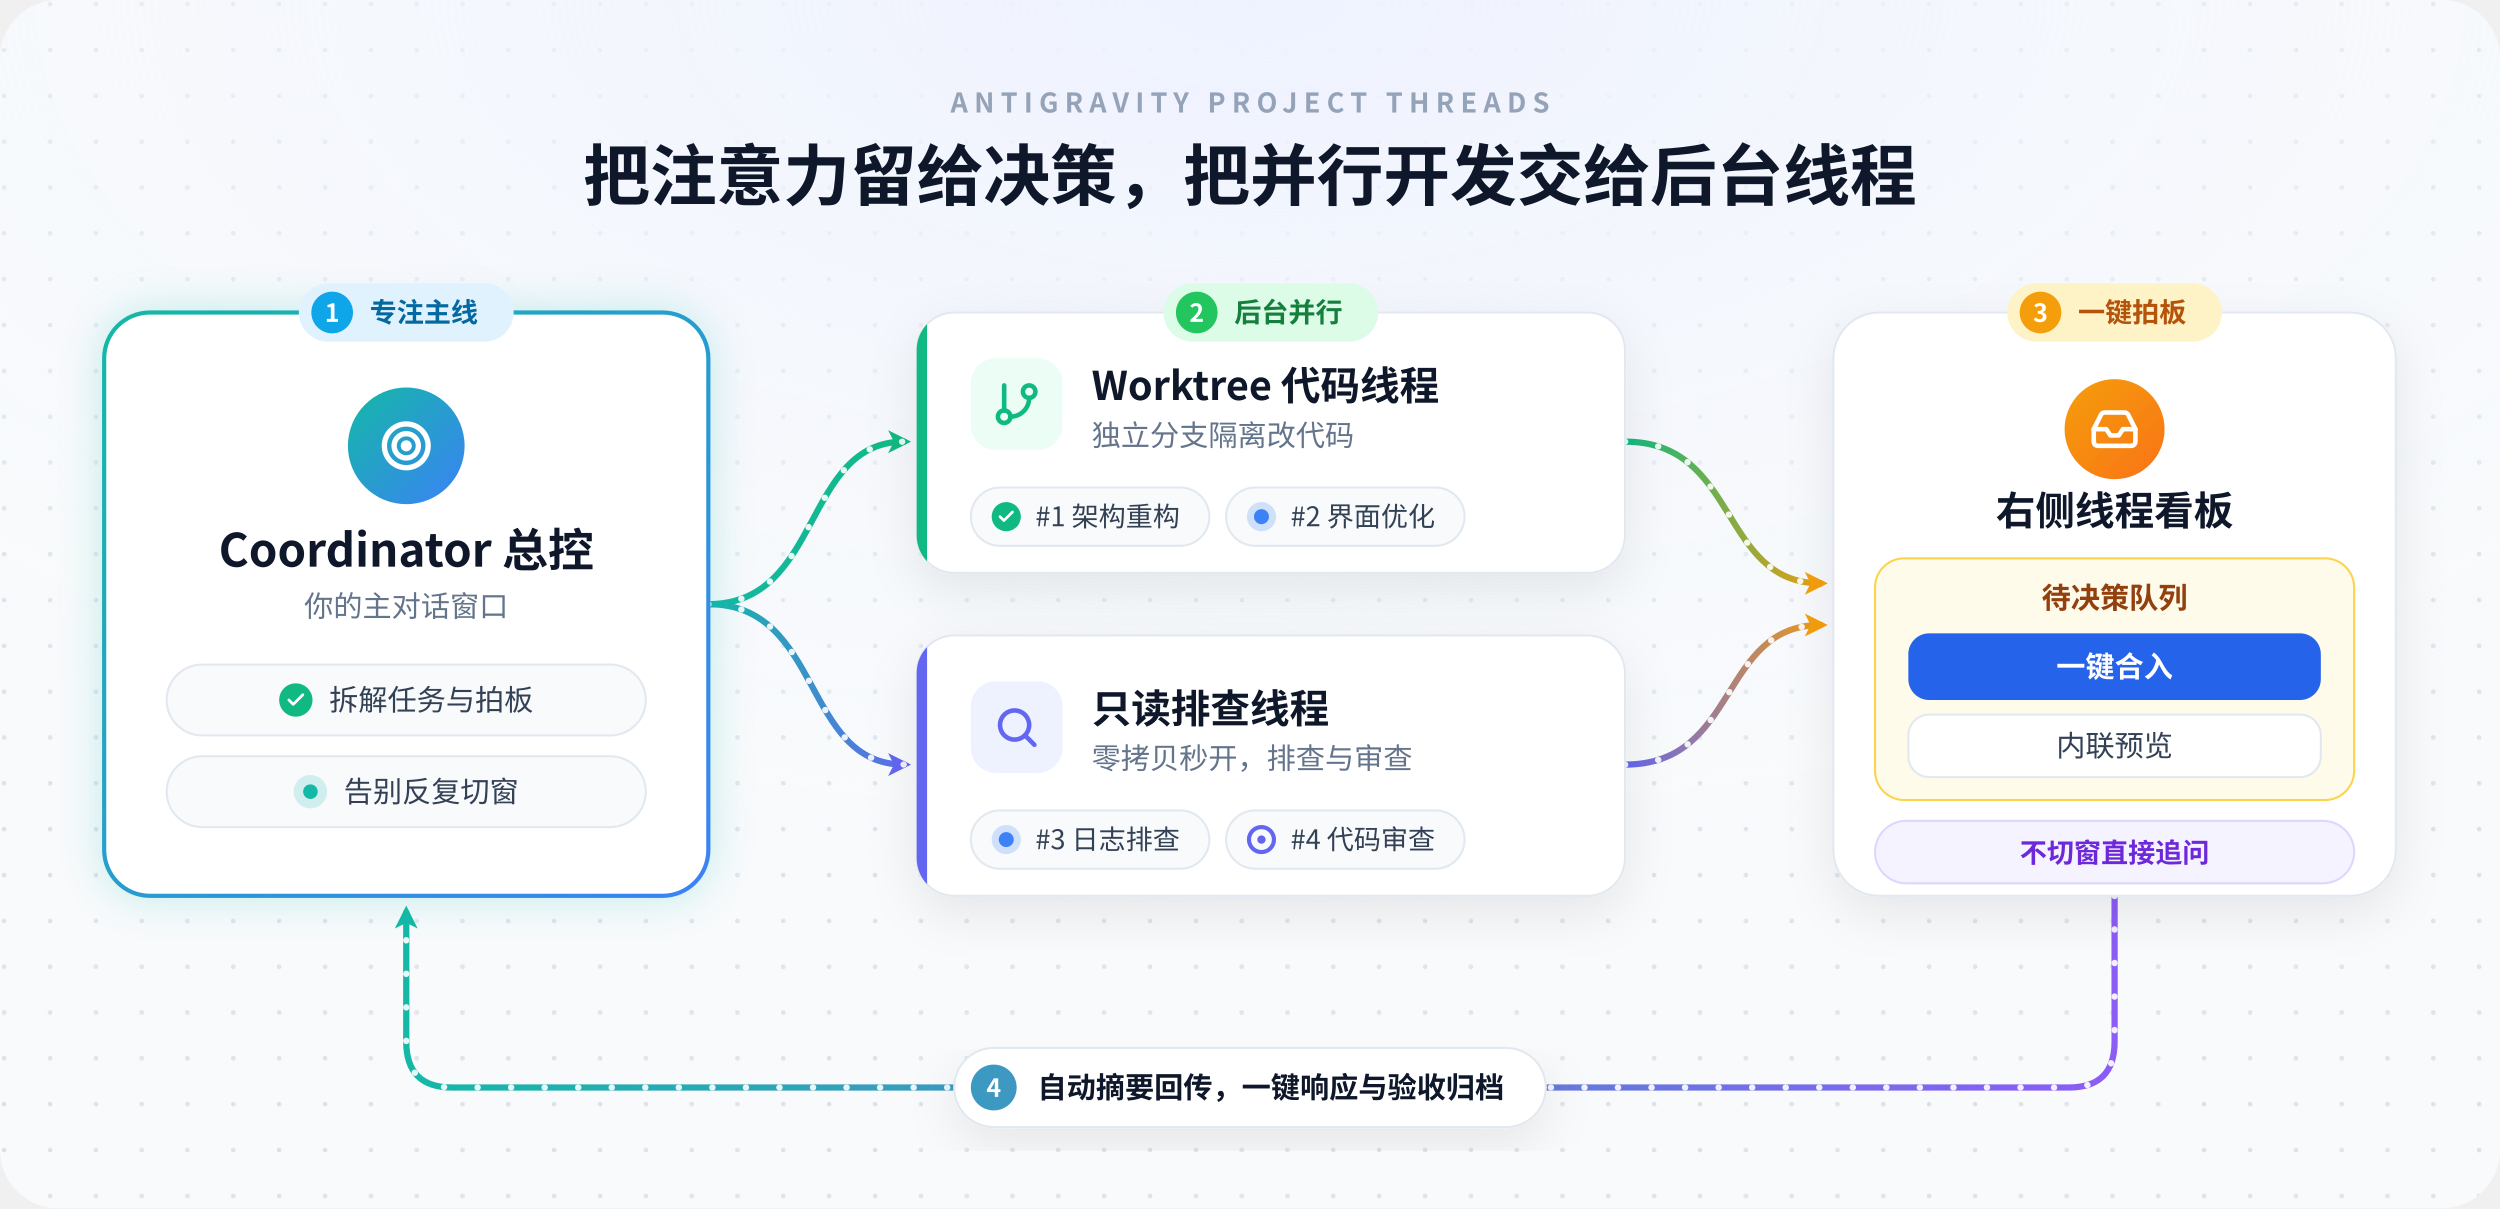
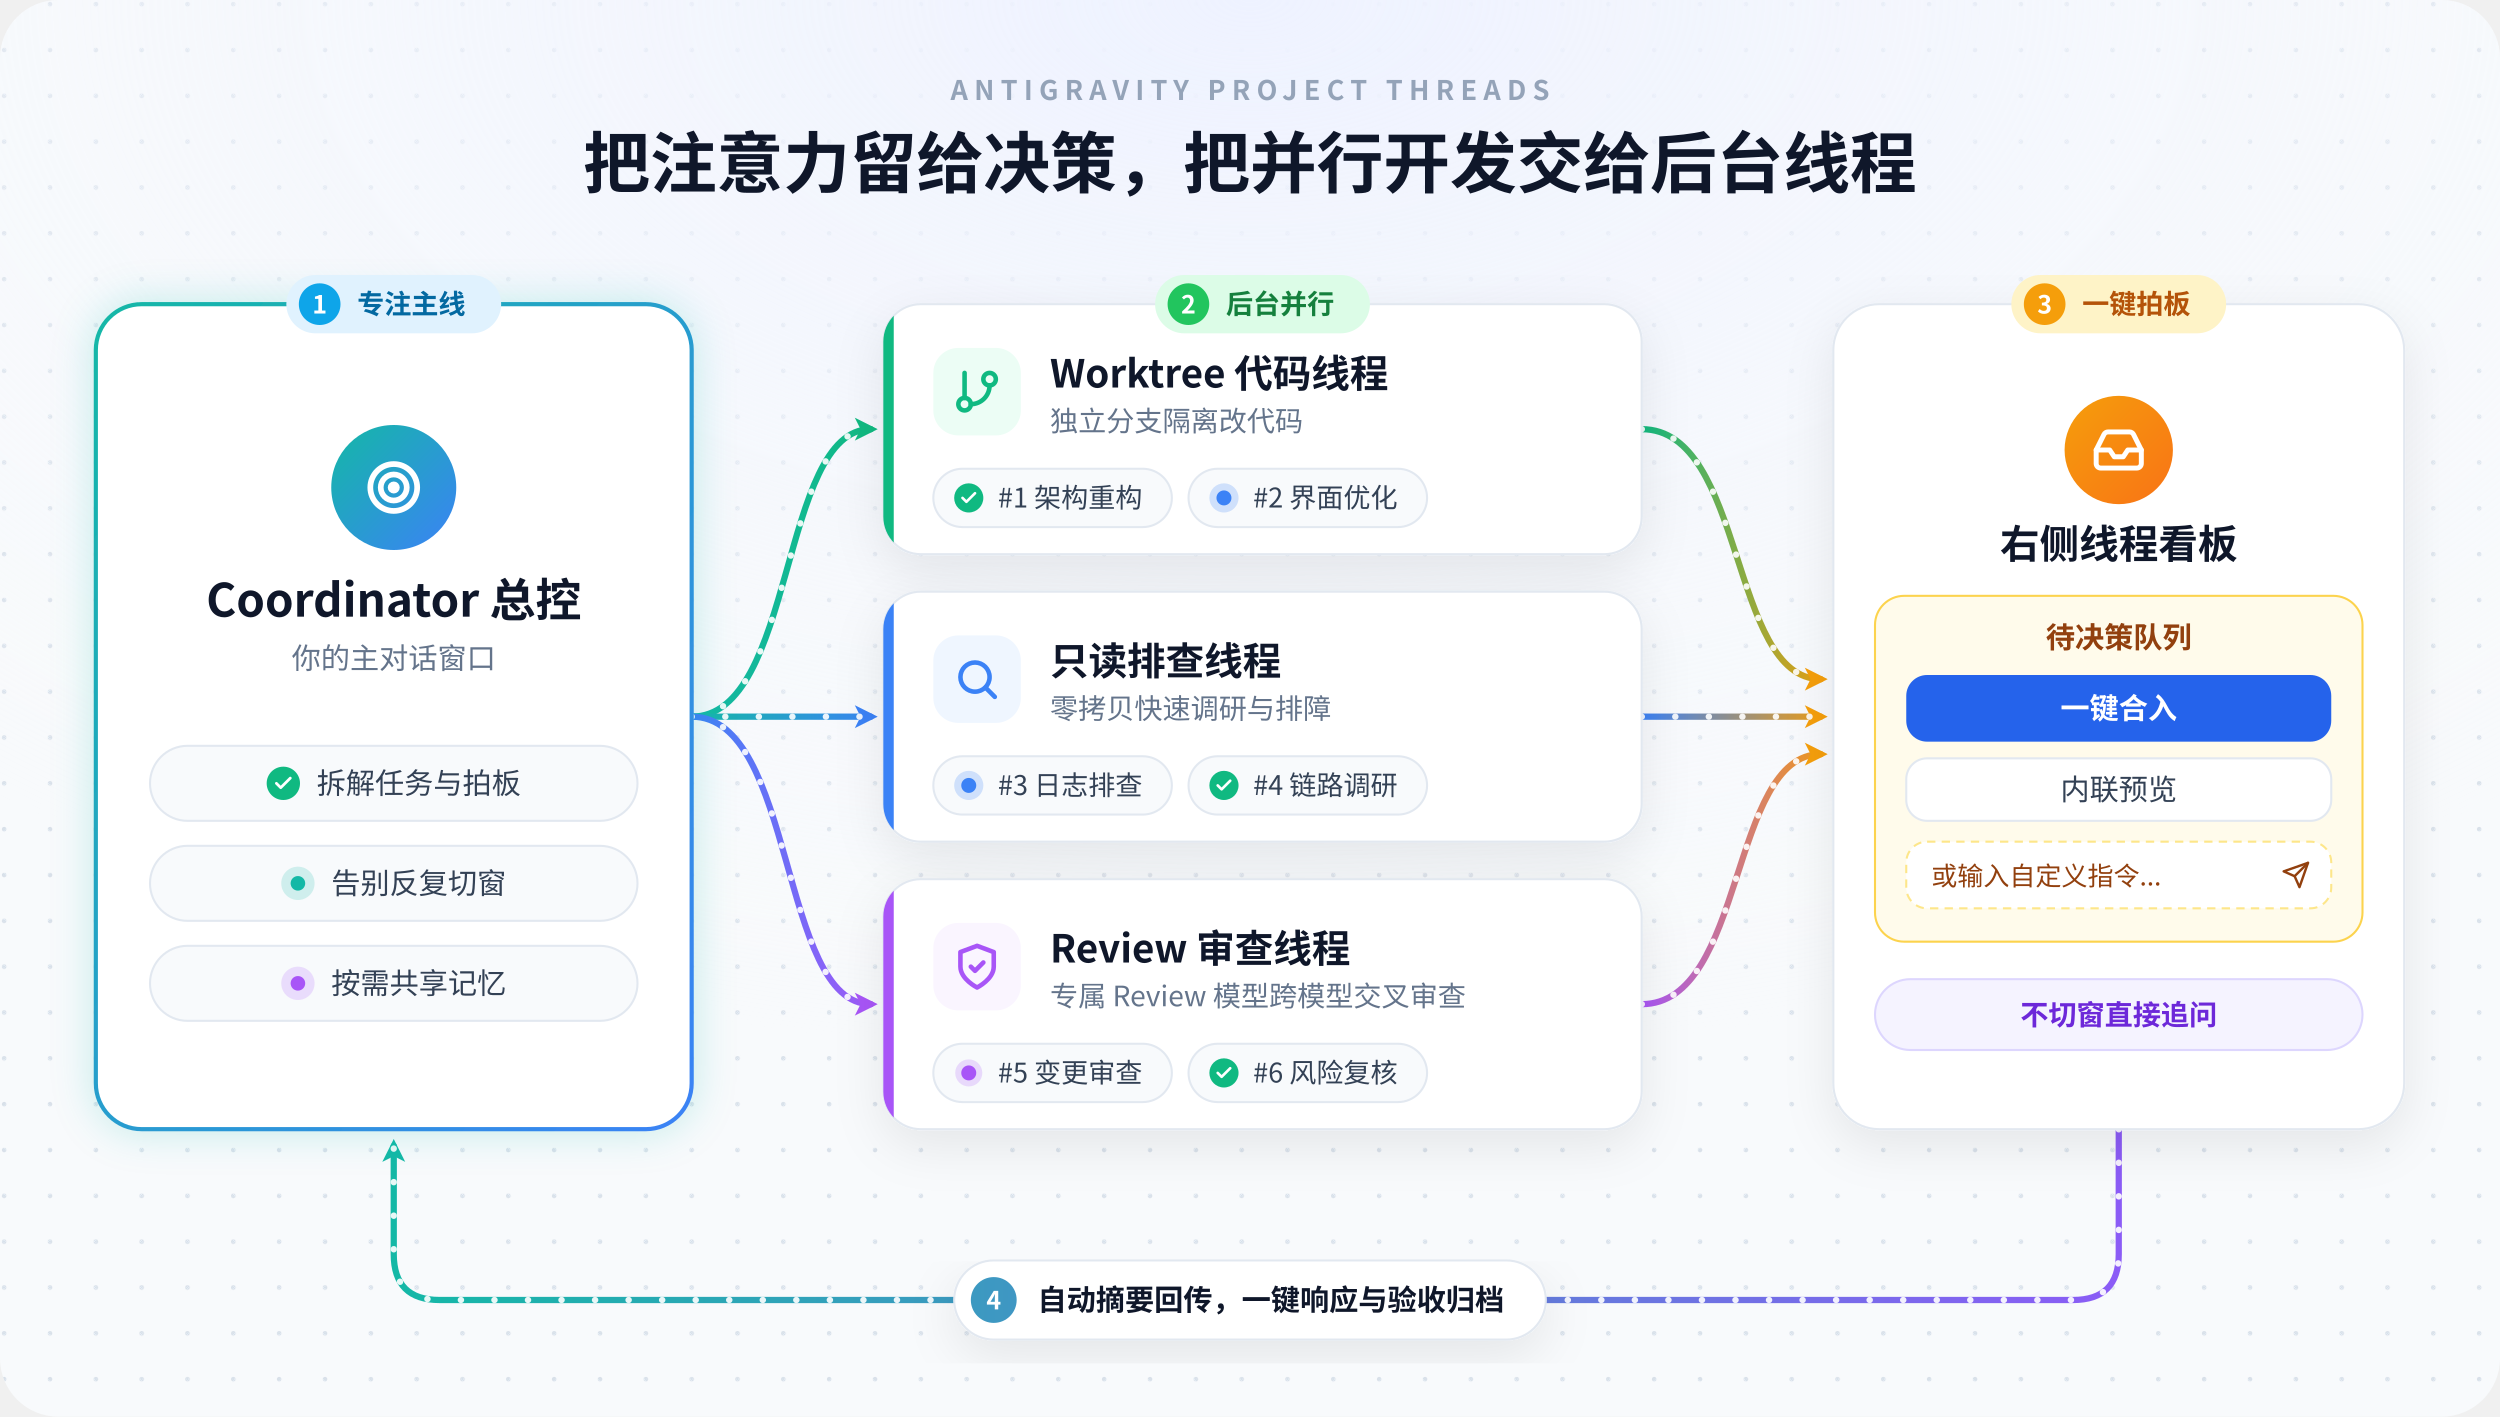
- <svg xmlns="http://www.w3.org/2000/svg" width="1200" height="580" viewBox="0 0 1200 580" role="img" aria-labelledby="title" lang="zh-CN" font-family="-apple-system, BlinkMacSystemFont, 'Segoe UI', 'PingFang SC', 'Hiragino Sans GB', 'Microsoft YaHei', 'Noto Sans SC', 'Noto Sans CJK SC', sans-serif">
+ <svg xmlns="http://www.w3.org/2000/svg" width="1200" height="680" viewBox="0 0 1200 680" role="img" aria-labelledby="title" lang="zh-CN" font-family="-apple-system, BlinkMacSystemFont, 'Segoe UI', 'PingFang SC', 'Hiragino Sans GB', 'Microsoft YaHei', 'Noto Sans SC', 'Noto Sans CJK SC', sans-serif">
  <style>
    .flow { animation: flow 1.6s linear infinite; }
    @keyframes flow { to { stroke-dashoffset: -32; } }
    @media (prefers-reduced-motion: reduce) { .flow { animation: none; } }
  </style>
  <defs>
    <pattern id="dots" width="22" height="22" patternUnits="userSpaceOnUse">
      <circle cx="2" cy="2" r="1.1" fill="#CBD5E1" />
    </pattern>
    <radialGradient id="gGlow" cx="50%" cy="0%" r="75%">
      <stop offset="0%" stop-color="#EEF2FF" stop-opacity="1" />
      <stop offset="100%" stop-color="#F8FAFC" stop-opacity="0" />
    </radialGradient>
    <linearGradient id="gCoordBorder" x1="0" y1="0" x2="1" y2="1">
      <stop offset="0%" stop-color="#14B8A6" />
      <stop offset="100%" stop-color="#3B82F6" />
    </linearGradient>
    <linearGradient id="gCoordIcon" x1="0" y1="0" x2="1" y2="1">
      <stop offset="0%" stop-color="#14B8A6" />
      <stop offset="100%" stop-color="#3B82F6" />
    </linearGradient>
    <linearGradient id="gBoardIcon" x1="0" y1="0" x2="1" y2="1">
      <stop offset="0%" stop-color="#F59E0B" />
      <stop offset="100%" stop-color="#F97316" />
    </linearGradient>
-     <linearGradient id="gEdgeWt" gradientUnits="userSpaceOnUse" x1="340" y1="0" x2="440" y2="0">
+     <linearGradient id="gEdgeWt" gradientUnits="userSpaceOnUse" x1="332" y1="0" x2="424" y2="0">
      <stop offset="0%" stop-color="#14B8A6" />
      <stop offset="100%" stop-color="#10B981" />
    </linearGradient>
-     <linearGradient id="gEdgeRo" gradientUnits="userSpaceOnUse" x1="340" y1="0" x2="440" y2="0">
-       <stop offset="0%" stop-color="#14B8A6" />
-       <stop offset="100%" stop-color="#6366F1" />
-     </linearGradient>
-     <linearGradient id="gEdgeOutWt" gradientUnits="userSpaceOnUse" x1="780" y1="0" x2="880" y2="0">
+     <linearGradient id="gEdgeRo" gradientUnits="userSpaceOnUse" x1="332" y1="0" x2="424" y2="0">
+       <stop offset="0%" stop-color="#14B8A6" />
+       <stop offset="100%" stop-color="#3B82F6" />
+     </linearGradient>
+     <linearGradient id="gEdgeRv" gradientUnits="userSpaceOnUse" x1="332" y1="0" x2="424" y2="0">
+       <stop offset="0%" stop-color="#3B82F6" />
+       <stop offset="100%" stop-color="#A855F7" />
+     </linearGradient>
+     <linearGradient id="gEdgeOutWt" gradientUnits="userSpaceOnUse" x1="788" y1="0" x2="880" y2="0">
      <stop offset="0%" stop-color="#10B981" />
      <stop offset="100%" stop-color="#F59E0B" />
    </linearGradient>
-     <linearGradient id="gEdgeOutRo" gradientUnits="userSpaceOnUse" x1="780" y1="0" x2="880" y2="0">
-       <stop offset="0%" stop-color="#6366F1" />
+     <linearGradient id="gEdgeOutRo" gradientUnits="userSpaceOnUse" x1="788" y1="0" x2="880" y2="0">
+       <stop offset="0%" stop-color="#3B82F6" />
      <stop offset="100%" stop-color="#F59E0B" />
    </linearGradient>
-     <linearGradient id="gLoop" gradientUnits="userSpaceOnUse" x1="1015" y1="0" x2="195" y2="0">
+     <linearGradient id="gEdgeOutRv" gradientUnits="userSpaceOnUse" x1="788" y1="0" x2="880" y2="0">
+       <stop offset="0%" stop-color="#A855F7" />
+       <stop offset="100%" stop-color="#F59E0B" />
+     </linearGradient>
+     <linearGradient id="gLoop" gradientUnits="userSpaceOnUse" x1="1017" y1="0" x2="189" y2="0">
      <stop offset="0%" stop-color="#8B5CF6" />
      <stop offset="100%" stop-color="#14B8A6" />
    </linearGradient>
    <marker id="arrowGreen" viewBox="0 0 10 10" refX="7" refY="5" markerWidth="11" markerHeight="11" markerUnits="userSpaceOnUse" orient="auto">
      <path d="M0 0 L10 5 L0 10 L2.5 5 z" fill="#10B981" />
    </marker>
-     <marker id="arrowIndigo" viewBox="0 0 10 10" refX="7" refY="5" markerWidth="11" markerHeight="11" markerUnits="userSpaceOnUse" orient="auto">
-       <path d="M0 0 L10 5 L0 10 L2.5 5 z" fill="#6366F1" />
+     <marker id="arrowBlue" viewBox="0 0 10 10" refX="7" refY="5" markerWidth="11" markerHeight="11" markerUnits="userSpaceOnUse" orient="auto">
+       <path d="M0 0 L10 5 L0 10 L2.5 5 z" fill="#3B82F6" />
+     </marker>
+     <marker id="arrowPurple" viewBox="0 0 10 10" refX="7" refY="5" markerWidth="11" markerHeight="11" markerUnits="userSpaceOnUse" orient="auto">
+       <path d="M0 0 L10 5 L0 10 L2.5 5 z" fill="#A855F7" />
    </marker>
    <marker id="arrowAmber" viewBox="0 0 10 10" refX="7" refY="5" markerWidth="11" markerHeight="11" markerUnits="userSpaceOnUse" orient="auto">
      <path d="M0 0 L10 5 L0 10 L2.5 5 z" fill="#F59E0B" />
    </marker>
    <marker id="arrowTeal" viewBox="0 0 10 10" refX="7" refY="5" markerWidth="11" markerHeight="11" markerUnits="userSpaceOnUse" orient="auto">
      <path d="M0 0 L10 5 L0 10 L2.5 5 z" fill="#14B8A6" />
    </marker>
    <filter id="shadow" x="-20%" y="-20%" width="140%" height="150%">
      <feDropShadow dx="0" dy="8" stdDeviation="12" flood-color="#0F172A" flood-opacity="0.08" />
    </filter>
    <filter id="glow" x="-30%" y="-30%" width="160%" height="160%">
      <feDropShadow dx="0" dy="0" stdDeviation="10" flood-color="#14B8A6" flood-opacity="0.22" />
    </filter>
  </defs>
-   <rect width="1200" height="580" rx="28" fill="#F8FAFC" />
-   <rect width="1200" height="580" rx="28" fill="url(#dots)" opacity="0.7" />
-   <rect width="1200" height="580" rx="28" fill="url(#gGlow)" />
-   <text x="600" y="54" font-size="13" font-weight="700" fill="#94A3B8" text-anchor="middle" letter-spacing="3">ANTIGRAVITY PROJECT THREADS</text>
-   <text x="600" y="96" font-size="32" font-weight="800" fill="#0F172A" text-anchor="middle">把注意力留给决策，把并行开发交给后台线程</text>
-   <path d="M340 290 C 395 290, 385 212, 434 212" fill="none" stroke="url(#gEdgeWt)" stroke-width="3" stroke-linecap="round" marker-end="url(#arrowGreen)" />
-   <path class="flow" d="M340 290 C 395 290, 385 212, 434 212" fill="none" stroke="#FFFFFF" stroke-opacity="0.9" stroke-width="3" stroke-linecap="round" stroke-dasharray="0.1 16" />
-   <path d="M340 290 C 395 290, 385 367, 434 367" fill="none" stroke="url(#gEdgeRo)" stroke-width="3" stroke-linecap="round" marker-end="url(#arrowIndigo)" />
-   <path class="flow" d="M340 290 C 395 290, 385 367, 434 367" fill="none" stroke="#FFFFFF" stroke-opacity="0.9" stroke-width="3" stroke-linecap="round" stroke-dasharray="0.1 16" />
-   <path d="M780 212 C 835 212, 825 280, 874 280" fill="none" stroke="url(#gEdgeOutWt)" stroke-width="3" stroke-linecap="round" marker-end="url(#arrowAmber)" />
-   <path class="flow" d="M780 212 C 835 212, 825 280, 874 280" fill="none" stroke="#FFFFFF" stroke-opacity="0.9" stroke-width="3" stroke-linecap="round" stroke-dasharray="0.1 16" />
-   <path d="M780 367 C 835 367, 825 300, 874 300" fill="none" stroke="url(#gEdgeOutRo)" stroke-width="3" stroke-linecap="round" marker-end="url(#arrowAmber)" />
-   <path class="flow" d="M780 367 C 835 367, 825 300, 874 300" fill="none" stroke="#FFFFFF" stroke-opacity="0.9" stroke-width="3" stroke-linecap="round" stroke-dasharray="0.1 16" />
-   <path d="M1015 430 V 500 Q 1015 522 993 522 H 217 Q 195 522 195 500 V 438" fill="none" stroke="url(#gLoop)" stroke-width="3" stroke-linecap="round" marker-end="url(#arrowTeal)" />
-   <path class="flow" d="M1015 430 V 500 Q 1015 522 993 522 H 217 Q 195 522 195 500 V 438" fill="none" stroke="#FFFFFF" stroke-opacity="0.9" stroke-width="3" stroke-linecap="round" stroke-dasharray="0.1 16" />
-   <g>
-     <rect x="458" y="503" width="284" height="38" rx="19" fill="#FFFFFF" stroke="#E2E8F0" filter="url(#shadow)" />
-     <circle cx="477" cy="522" r="11" fill="url(#gLoop)" />
-     <text x="477" y="526.5" font-size="12" font-weight="700" fill="#FFFFFF" text-anchor="middle">4</text>
-     <text x="498" y="527" font-size="14" font-weight="600" fill="#0F172A" text-anchor="start">自动摘要回传，一键响应与验收归档</text>
-   </g>
-   <g>
-     <rect x="50" y="150" width="290" height="280" rx="22" fill="#FFFFFF" stroke="url(#gCoordBorder)" stroke-width="2" filter="url(#glow)" />
-     <circle cx="195" cy="214" r="28" fill="url(#gCoordIcon)" />
-     <g transform="translate(181 200) scale(1.166667)" fill="none" stroke="#FFFFFF" stroke-width="2.2" stroke-linecap="round" stroke-linejoin="round" style="color:#FFFFFF">
+   <rect width="1200" height="680" rx="28" fill="#F8FAFC" />
+   <rect width="1200" height="680" rx="28" fill="url(#dots)" opacity="0.7" />
+   <rect width="1200" height="680" rx="28" fill="url(#gGlow)" />
+   <text x="600" y="48" font-size="13" font-weight="700" fill="#94A3B8" text-anchor="middle" letter-spacing="3">ANTIGRAVITY PROJECT THREADS</text>
+   <text x="600" y="90" font-size="32" font-weight="800" fill="#0F172A" text-anchor="middle">把注意力留给决策，把并行开发交给后台线程</text>
+   <path d="M332 344 C 382 344, 374 206, 418 206" fill="none" stroke="url(#gEdgeWt)" stroke-width="3" stroke-linecap="round" marker-end="url(#arrowGreen)" />
+   <path class="flow" d="M332 344 C 382 344, 374 206, 418 206" fill="none" stroke="#FFFFFF" stroke-opacity="0.9" stroke-width="3" stroke-linecap="round" stroke-dasharray="0.1 16" />
+   <path d="M332 344 H 418" fill="none" stroke="url(#gEdgeRo)" stroke-width="3" stroke-linecap="round" marker-end="url(#arrowBlue)" />
+   <path class="flow" d="M332 344 H 418" fill="none" stroke="#FFFFFF" stroke-opacity="0.9" stroke-width="3" stroke-linecap="round" stroke-dasharray="0.1 16" />
+   <path d="M332 344 C 382 344, 374 482, 418 482" fill="none" stroke="url(#gEdgeRv)" stroke-width="3" stroke-linecap="round" marker-end="url(#arrowPurple)" />
+   <path class="flow" d="M332 344 C 382 344, 374 482, 418 482" fill="none" stroke="#FFFFFF" stroke-opacity="0.9" stroke-width="3" stroke-linecap="round" stroke-dasharray="0.1 16" />
+   <path d="M788 206 C 838 206, 830 326, 874 326" fill="none" stroke="url(#gEdgeOutWt)" stroke-width="3" stroke-linecap="round" marker-end="url(#arrowAmber)" />
+   <path class="flow" d="M788 206 C 838 206, 830 326, 874 326" fill="none" stroke="#FFFFFF" stroke-opacity="0.9" stroke-width="3" stroke-linecap="round" stroke-dasharray="0.1 16" />
+   <path d="M788 344 H 874" fill="none" stroke="url(#gEdgeOutRo)" stroke-width="3" stroke-linecap="round" marker-end="url(#arrowAmber)" />
+   <path class="flow" d="M788 344 H 874" fill="none" stroke="#FFFFFF" stroke-opacity="0.9" stroke-width="3" stroke-linecap="round" stroke-dasharray="0.1 16" />
+   <path d="M788 482 C 838 482, 830 362, 874 362" fill="none" stroke="url(#gEdgeOutRv)" stroke-width="3" stroke-linecap="round" marker-end="url(#arrowAmber)" />
+   <path class="flow" d="M788 482 C 838 482, 830 362, 874 362" fill="none" stroke="#FFFFFF" stroke-opacity="0.9" stroke-width="3" stroke-linecap="round" stroke-dasharray="0.1 16" />
+   <path d="M1017 542 V 602 Q 1017 624 995 624 H 211 Q 189 624 189 602 V 550" fill="none" stroke="url(#gLoop)" stroke-width="3" stroke-linecap="round" marker-end="url(#arrowTeal)" />
+   <path class="flow" d="M1017 542 V 602 Q 1017 624 995 624 H 211 Q 189 624 189 602 V 550" fill="none" stroke="#FFFFFF" stroke-opacity="0.9" stroke-width="3" stroke-linecap="round" stroke-dasharray="0.1 16" />
+   <g>
+     <rect x="458" y="605" width="284" height="38" rx="19" fill="#FFFFFF" stroke="#E2E8F0" filter="url(#shadow)" />
+     <circle cx="477" cy="624" r="11" fill="url(#gLoop)" />
+     <text x="477" y="628.5" font-size="12" font-weight="700" fill="#FFFFFF" text-anchor="middle">4</text>
+     <text x="498" y="629" font-size="14" font-weight="600" fill="#0F172A" text-anchor="start">自动摘要回传，一键响应与验收归档</text>
+   </g>
+   <g>
+     <rect x="46" y="146" width="286" height="396" rx="22" fill="#FFFFFF" stroke="url(#gCoordBorder)" stroke-width="2" filter="url(#glow)" />
+     <circle cx="189" cy="234" r="30" fill="url(#gCoordIcon)" />
+     <g transform="translate(174 219) scale(1.25)" fill="none" stroke="#FFFFFF" stroke-width="2.2" stroke-linecap="round" stroke-linejoin="round" style="color:#FFFFFF">
      <circle cx="12" cy="12" r="9" />
      <circle cx="12" cy="12" r="5" />
      <circle cx="12" cy="12" r="1.2" fill="currentColor" />
    </g>
-     <text x="195" y="272" font-size="22" font-weight="800" fill="#0F172A" text-anchor="middle">Coordinator 总控</text>
-     <text x="195" y="296" font-size="14" font-weight="400" fill="#64748B" text-anchor="middle">你的主对话窗口</text>
-     <rect x="80" y="319" width="230" height="34" rx="17" fill="#F8FAFC" stroke="#E2E8F0" />
-     <circle cx="142" cy="336" r="8" fill="#10B981" />
-     <g transform="translate(137 331) scale(0.4166667)" fill="none" stroke="#FFFFFF" stroke-width="3.2" stroke-linecap="round" stroke-linejoin="round" style="color:#FFFFFF">
+     <text x="189" y="296" font-size="22" font-weight="800" fill="#0F172A" text-anchor="middle">Coordinator 总控</text>
+     <text x="189" y="321" font-size="14" font-weight="400" fill="#64748B" text-anchor="middle">你的主对话窗口</text>
+     <rect x="72" y="358" width="234" height="36" rx="18" fill="#F8FAFC" stroke="#E2E8F0" />
+     <circle cx="136" cy="376" r="8" fill="#10B981" />
+     <g transform="translate(131 371) scale(0.4166667)" fill="none" stroke="#FFFFFF" stroke-width="3.2" stroke-linecap="round" stroke-linejoin="round" style="color:#FFFFFF">
      <polyline points="20 6 9 17 4 12" />
    </g>
-     <text x="158" y="341" font-size="14" font-weight="500" fill="#334155" text-anchor="start">拆解任务与拍板</text>
-     <rect x="80" y="363" width="230" height="34" rx="17" fill="#F8FAFC" stroke="#E2E8F0" />
-     <circle cx="149" cy="380" r="8" fill="#14B8A6" opacity="0.18" />
-     <circle cx="149" cy="380" r="3.5" fill="#14B8A6" />
-     <text x="165" y="385" font-size="14" font-weight="500" fill="#334155" text-anchor="start">告别反复切窗</text>
-   </g>
-   <g>
-     <rect x="440" y="150" width="340" height="125" rx="18" fill="#FFFFFF" stroke="#E2E8F0" filter="url(#shadow)" />
+     <text x="152" y="381" font-size="14" font-weight="500" fill="#334155" text-anchor="start">拆解任务与拍板</text>
+     <rect x="72" y="406" width="234" height="36" rx="18" fill="#F8FAFC" stroke="#E2E8F0" />
+     <circle cx="143" cy="424" r="8" fill="#14B8A6" opacity="0.18" />
+     <circle cx="143" cy="424" r="3.5" fill="#14B8A6" />
+     <text x="159" y="429" font-size="14" font-weight="500" fill="#334155" text-anchor="start">告别反复切窗</text>
+     <rect x="72" y="454" width="234" height="36" rx="18" fill="#F8FAFC" stroke="#E2E8F0" />
+     <circle cx="143" cy="472" r="8" fill="#A855F7" opacity="0.18" />
+     <circle cx="143" cy="472" r="3.5" fill="#A855F7" />
+     <text x="159" y="477" font-size="14" font-weight="500" fill="#334155" text-anchor="start">按需共享记忆</text>
+   </g>
+   <g>
+     <rect x="424" y="146" width="364" height="120" rx="18" fill="#FFFFFF" stroke="#E2E8F0" filter="url(#shadow)" />
    <clipPath id="clip-branch">
-       <rect x="440" y="150" width="340" height="125" rx="18" />
+       <rect x="424" y="146" width="364" height="120" rx="18" />
    </clipPath>
-     <rect x="440" y="150" width="5" height="125" fill="#10B981" clip-path="url(#clip-branch)" />
-     <rect x="466" y="172" width="44" height="44" rx="12" fill="#ECFDF5" />
-     <g transform="translate(476 182) scale(1)" fill="none" stroke="#10B981" stroke-width="2.2" stroke-linecap="round" stroke-linejoin="round" style="color:#10B981">
+     <rect x="424" y="146" width="5" height="120" fill="#10B981" clip-path="url(#clip-branch)" />
+     <rect x="448" y="167" width="42" height="42" rx="12" fill="#ECFDF5" />
+     <g transform="translate(457 176) scale(1)" fill="none" stroke="#10B981" stroke-width="2.2" stroke-linecap="round" stroke-linejoin="round" style="color:#10B981">
      <line x1="6" y1="3" x2="6" y2="15" />
      <circle cx="18" cy="6" r="3" />
      <circle cx="6" cy="18" r="3" />
      <path d="M18 9a9 9 0 0 1-9 9" />
    </g>
-     <text x="524" y="192" font-size="19" font-weight="700" fill="#0F172A" text-anchor="start">Worktree 代码线程</text>
-     <text x="524" y="214" font-size="14" font-weight="400" fill="#64748B" text-anchor="start">独立分支隔离改代码</text>
-     <g>
-       <rect x="466" y="234" width="114.5" height="28" rx="14" fill="#F8FAFC" stroke="#E2E8F0" />
-       <circle cx="483" cy="248" r="7" fill="#10B981" />
-       <g transform="translate(478.5 243.5) scale(0.375)" fill="none" stroke="#FFFFFF" stroke-width="3.4" stroke-linecap="round" stroke-linejoin="round" style="color:#FFFFFF">
+     <text x="504" y="186" font-size="18.5" font-weight="700" fill="#0F172A" text-anchor="start">Worktree 代码线程</text>
+     <text x="504" y="207" font-size="13.5" font-weight="400" fill="#64748B" text-anchor="start">独立分支隔离改代码</text>
+     <g>
+       <rect x="448" y="225" width="114.5" height="28" rx="14" fill="#F8FAFC" stroke="#E2E8F0" />
+       <circle cx="465" cy="239" r="7" fill="#10B981" />
+       <g transform="translate(460.5 234.5) scale(0.375)" fill="none" stroke="#FFFFFF" stroke-width="3.4" stroke-linecap="round" stroke-linejoin="round" style="color:#FFFFFF">
        <polyline points="20 6 9 17 4 12" />
      </g>
-       <text x="497" y="252.6" font-size="13" font-weight="500" fill="#334155" text-anchor="start">#1 架构重构</text>
-     </g>
-     <g>
-       <rect x="588.5" y="234" width="114.5" height="28" rx="14" fill="#F8FAFC" stroke="#E2E8F0" />
-       <circle cx="605.5" cy="248" r="7" fill="#3B82F6" opacity="0.22" />
-       <circle cx="605.5" cy="248" r="3.6" fill="#3B82F6" />
-       <text x="619.5" y="252.6" font-size="13" font-weight="500" fill="#334155" text-anchor="start">#2 界面优化</text>
-     </g>
-   </g>
-   <g>
-     <rect x="440" y="305" width="340" height="125" rx="18" fill="#FFFFFF" stroke="#E2E8F0" filter="url(#shadow)" />
+       <text x="479" y="243.6" font-size="13" font-weight="500" fill="#334155" text-anchor="start">#1 架构重构</text>
+     </g>
+     <g>
+       <rect x="570.5" y="225" width="114.5" height="28" rx="14" fill="#F8FAFC" stroke="#E2E8F0" />
+       <circle cx="587.5" cy="239" r="7" fill="#3B82F6" opacity="0.22" />
+       <circle cx="587.5" cy="239" r="3.6" fill="#3B82F6" />
+       <text x="601.5" y="243.6" font-size="13" font-weight="500" fill="#334155" text-anchor="start">#2 界面优化</text>
+     </g>
+   </g>
+   <g>
+     <rect x="424" y="284" width="364" height="120" rx="18" fill="#FFFFFF" stroke="#E2E8F0" filter="url(#shadow)" />
    <clipPath id="clip-search">
-       <rect x="440" y="305" width="340" height="125" rx="18" />
+       <rect x="424" y="284" width="364" height="120" rx="18" />
    </clipPath>
-     <rect x="440" y="305" width="5" height="125" fill="#6366F1" clip-path="url(#clip-search)" />
-     <rect x="466" y="327" width="44" height="44" rx="12" fill="#EEF2FF" />
-     <g transform="translate(476 337) scale(1)" fill="none" stroke="#6366F1" stroke-width="2.2" stroke-linecap="round" stroke-linejoin="round" style="color:#6366F1">
+     <rect x="424" y="284" width="5" height="120" fill="#3B82F6" clip-path="url(#clip-search)" />
+     <rect x="448" y="305" width="42" height="42" rx="12" fill="#EFF6FF" />
+     <g transform="translate(457 314) scale(1)" fill="none" stroke="#3B82F6" stroke-width="2.2" stroke-linecap="round" stroke-linejoin="round" style="color:#3B82F6">
      <circle cx="11" cy="11" r="7" />
      <line x1="20.5" y1="20.5" x2="16" y2="16" />
    </g>
-     <text x="524" y="347" font-size="19" font-weight="700" fill="#0F172A" text-anchor="start">只读排查线程</text>
-     <text x="524" y="369" font-size="14" font-weight="400" fill="#64748B" text-anchor="start">零拷贝秒开，排查与审查</text>
-     <g>
-       <rect x="466" y="389" width="114.5" height="28" rx="14" fill="#F8FAFC" stroke="#E2E8F0" />
-       <circle cx="483" cy="403" r="7" fill="#3B82F6" opacity="0.22" />
-       <circle cx="483" cy="403" r="3.6" fill="#3B82F6" />
-       <text x="497" y="407.6" font-size="13" font-weight="500" fill="#334155" text-anchor="start">#3 日志排查</text>
-     </g>
-     <g>
-       <rect x="588.5" y="389" width="114.5" height="28" rx="14" fill="#F8FAFC" stroke="#E2E8F0" />
-       <circle cx="605.5" cy="403" r="6" fill="none" stroke="#6366F1" stroke-width="2" />
-       <circle cx="605.5" cy="403" r="2" fill="#6366F1" />
-       <text x="619.5" y="407.6" font-size="13" font-weight="500" fill="#334155" text-anchor="start">#4 代码审查</text>
-     </g>
-   </g>
-   <g>
-     <rect x="880" y="150" width="270" height="280" rx="22" fill="#FFFFFF" stroke="#E2E8F0" filter="url(#shadow)" />
-     <circle cx="1015" cy="206" r="24" fill="url(#gBoardIcon)" />
-     <g transform="translate(1003 194) scale(1)" fill="none" stroke="#FFFFFF" stroke-width="2.2" stroke-linecap="round" stroke-linejoin="round" style="color:#FFFFFF">
+     <text x="504" y="324" font-size="18.5" font-weight="700" fill="#0F172A" text-anchor="start">只读排查线程</text>
+     <text x="504" y="345" font-size="13.5" font-weight="400" fill="#64748B" text-anchor="start">零拷贝快速调研与排障</text>
+     <g>
+       <rect x="448" y="363" width="114.5" height="28" rx="14" fill="#F8FAFC" stroke="#E2E8F0" />
+       <circle cx="465" cy="377" r="7" fill="#3B82F6" opacity="0.22" />
+       <circle cx="465" cy="377" r="3.6" fill="#3B82F6" />
+       <text x="479" y="381.6" font-size="13" font-weight="500" fill="#334155" text-anchor="start">#3 日志排查</text>
+     </g>
+     <g>
+       <rect x="570.5" y="363" width="114.5" height="28" rx="14" fill="#F8FAFC" stroke="#E2E8F0" />
+       <circle cx="587.5" cy="377" r="7" fill="#10B981" />
+       <g transform="translate(583 372.5) scale(0.375)" fill="none" stroke="#FFFFFF" stroke-width="3.4" stroke-linecap="round" stroke-linejoin="round" style="color:#FFFFFF">
+         <polyline points="20 6 9 17 4 12" />
+       </g>
+       <text x="601.5" y="381.6" font-size="13" font-weight="500" fill="#334155" text-anchor="start">#4 链路调研</text>
+     </g>
+   </g>
+   <g>
+     <rect x="424" y="422" width="364" height="120" rx="18" fill="#FFFFFF" stroke="#E2E8F0" filter="url(#shadow)" />
+     <clipPath id="clip-shieldCheck">
+       <rect x="424" y="422" width="364" height="120" rx="18" />
+     </clipPath>
+     <rect x="424" y="422" width="5" height="120" fill="#A855F7" clip-path="url(#clip-shieldCheck)" />
+     <rect x="448" y="443" width="42" height="42" rx="12" fill="#FAF5FF" />
+     <g transform="translate(457 452) scale(1)" fill="none" stroke="#A855F7" stroke-width="2.2" stroke-linecap="round" stroke-linejoin="round" style="color:#A855F7">
+       <path d="M12 22s8-4 8-10V5l-8-3-8 3v7c0 6 8 10 8 10z" />
+       <path d="m9 12 2 2 4-4" />
+     </g>
+     <text x="504" y="462" font-size="18.5" font-weight="700" fill="#0F172A" text-anchor="start">Review 审查线程</text>
+     <text x="504" y="483" font-size="13.5" font-weight="400" fill="#64748B" text-anchor="start">专属 Review 模型跨模型交叉审查</text>
+     <g>
+       <rect x="448" y="501" width="114.5" height="28" rx="14" fill="#F8FAFC" stroke="#E2E8F0" />
+       <circle cx="465" cy="515" r="6.5" fill="#A855F7" opacity="0.2" />
+       <circle cx="465" cy="515" r="3.6" fill="#A855F7" />
+       <text x="479" y="519.6" font-size="13" font-weight="500" fill="#334155" text-anchor="start">#5 变更审查</text>
+     </g>
+     <g>
+       <rect x="570.5" y="501" width="114.5" height="28" rx="14" fill="#F8FAFC" stroke="#E2E8F0" />
+       <circle cx="587.5" cy="515" r="7" fill="#10B981" />
+       <g transform="translate(583 510.5) scale(0.375)" fill="none" stroke="#FFFFFF" stroke-width="3.4" stroke-linecap="round" stroke-linejoin="round" style="color:#FFFFFF">
+         <polyline points="20 6 9 17 4 12" />
+       </g>
+       <text x="601.5" y="519.6" font-size="13" font-weight="500" fill="#334155" text-anchor="start">#6 风险复核</text>
+     </g>
+   </g>
+   <g>
+     <rect x="880" y="146" width="274" height="396" rx="22" fill="#FFFFFF" stroke="#E2E8F0" filter="url(#shadow)" />
+     <circle cx="1017" cy="216" r="26" fill="url(#gBoardIcon)" />
+     <g transform="translate(1004 203) scale(1.083333)" fill="none" stroke="#FFFFFF" stroke-width="2.2" stroke-linecap="round" stroke-linejoin="round" style="color:#FFFFFF">
      <polyline points="22 12 16 12 14 15 10 15 8 12 2 12" />
      <path d="M5.45 5.11 2 12v6a2 2 0 0 0 2 2h16a2 2 0 0 0 2-2v-6l-3.45-6.89A2 2 0 0 0 16.76 4H7.24a2 2 0 0 0-1.79 1.11z" />
    </g>
-     <text x="1015" y="252" font-size="19" font-weight="800" fill="#0F172A" text-anchor="middle">右侧线程看板</text>
-     <rect x="900" y="268" width="230" height="116" rx="14" fill="#FFFBEB" stroke="#FCD34D" />
-     <text x="1015" y="292" font-size="14" font-weight="700" fill="#92400E" text-anchor="middle">待决策队列</text>
-     <rect x="916" y="304" width="198" height="32" rx="10" fill="#2563EB" />
-     <text x="1015" y="325" font-size="14" font-weight="600" fill="#FFFFFF" text-anchor="middle">一键合入</text>
-     <rect x="916" y="343" width="198" height="30" rx="10" fill="#FFFFFF" stroke="#E2E8F0" />
-     <text x="1015" y="363" font-size="14" font-weight="500" fill="#334155" text-anchor="middle">内联预览</text>
-     <rect x="900" y="394" width="230" height="30" rx="15" fill="#F5F3FF" stroke="#DDD6FE" />
-     <text x="1015" y="414" font-size="13" font-weight="600" fill="#6D28D9" text-anchor="middle">不切窗直接追问</text>
-   </g>
-   <g>
-     <rect x="143.44" y="136" width="103.12" height="28" rx="14" fill="#E0F2FE" />
-     <circle cx="159.44" cy="150" r="10" fill="#0EA5E9" />
-     <text x="159.44" y="154.5" font-size="12" font-weight="700" fill="#FFFFFF" text-anchor="middle">1</text>
-     <text x="177.44" y="154.6" font-size="13" font-weight="600" fill="#0369A1" text-anchor="start">专注主线</text>
-   </g>
-   <g>
-     <rect x="558.44" y="136" width="103.12" height="28" rx="14" fill="#DCFCE7" />
-     <circle cx="574.44" cy="150" r="10" fill="#22C55E" />
-     <text x="574.44" y="154.5" font-size="12" font-weight="700" fill="#FFFFFF" text-anchor="middle">2</text>
-     <text x="592.44" y="154.6" font-size="13" font-weight="600" fill="#15803D" text-anchor="start">后台并行</text>
-   </g>
-   <g>
-     <rect x="963.44" y="136" width="103.12" height="28" rx="14" fill="#FEF3C7" />
-     <circle cx="979.44" cy="150" r="10" fill="#F59E0B" />
-     <text x="979.44" y="154.5" font-size="12" font-weight="700" fill="#FFFFFF" text-anchor="middle">3</text>
-     <text x="997.44" y="154.6" font-size="13" font-weight="600" fill="#B45309" text-anchor="start">一键拍板</text>
+     <text x="1017" y="268" font-size="19" font-weight="800" fill="#0F172A" text-anchor="middle">右侧线程看板</text>
+     <rect x="900" y="286" width="234" height="166" rx="14" fill="#FFFBEB" stroke="#FCD34D" />
+     <text x="1017" y="311" font-size="14" font-weight="700" fill="#92400E" text-anchor="middle">待决策队列</text>
+     <rect x="915" y="324" width="204" height="32" rx="10" fill="#2563EB" />
+     <text x="1017" y="345" font-size="14" font-weight="600" fill="#FFFFFF" text-anchor="middle">一键合入</text>
+     <rect x="915" y="364" width="204" height="30" rx="10" fill="#FFFFFF" stroke="#E2E8F0" />
+     <text x="1017" y="384" font-size="14" font-weight="500" fill="#334155" text-anchor="middle">内联预览</text>
+     <rect x="915" y="404" width="204" height="32" rx="10" fill="#FFFFFF" stroke="#FDE68A" stroke-dasharray="4 3" />
+     <text x="927" y="425" font-size="12.5" font-weight="500" fill="#92400E" text-anchor="start">或输入自定义指令...</text>
+     <g transform="translate(1095 413) scale(0.5833333)" fill="none" stroke="#92400E" stroke-width="2" stroke-linecap="round" stroke-linejoin="round" style="color:#92400E">
+       <line x1="22" y1="2" x2="11" y2="13" />
+       <polygon points="22 2 15 22 11 13 2 9 22 2" />
+     </g>
+     <rect x="900" y="470" width="234" height="34" rx="17" fill="#F5F3FF" stroke="#DDD6FE" />
+     <text x="1017" y="492" font-size="13.5" font-weight="600" fill="#6D28D9" text-anchor="middle">不切窗直接追问</text>
+   </g>
+   <g>
+     <rect x="137.44" y="132" width="103.12" height="28" rx="14" fill="#E0F2FE" />
+     <circle cx="153.44" cy="146" r="10" fill="#0EA5E9" />
+     <text x="153.44" y="150.5" font-size="12" font-weight="700" fill="#FFFFFF" text-anchor="middle">1</text>
+     <text x="171.44" y="150.6" font-size="13" font-weight="600" fill="#0369A1" text-anchor="start">专注主线</text>
+   </g>
+   <g>
+     <rect x="554.44" y="132" width="103.12" height="28" rx="14" fill="#DCFCE7" />
+     <circle cx="570.44" cy="146" r="10" fill="#22C55E" />
+     <text x="570.44" y="150.5" font-size="12" font-weight="700" fill="#FFFFFF" text-anchor="middle">2</text>
+     <text x="588.44" y="150.6" font-size="13" font-weight="600" fill="#15803D" text-anchor="start">后台并行</text>
+   </g>
+   <g>
+     <rect x="965.44" y="132" width="103.12" height="28" rx="14" fill="#FEF3C7" />
+     <circle cx="981.44" cy="146" r="10" fill="#F59E0B" />
+     <text x="981.44" y="150.5" font-size="12" font-weight="700" fill="#FFFFFF" text-anchor="middle">3</text>
+     <text x="999.44" y="150.6" font-size="13" font-weight="600" fill="#B45309" text-anchor="start">一键拍板</text>
  </g>
</svg>
